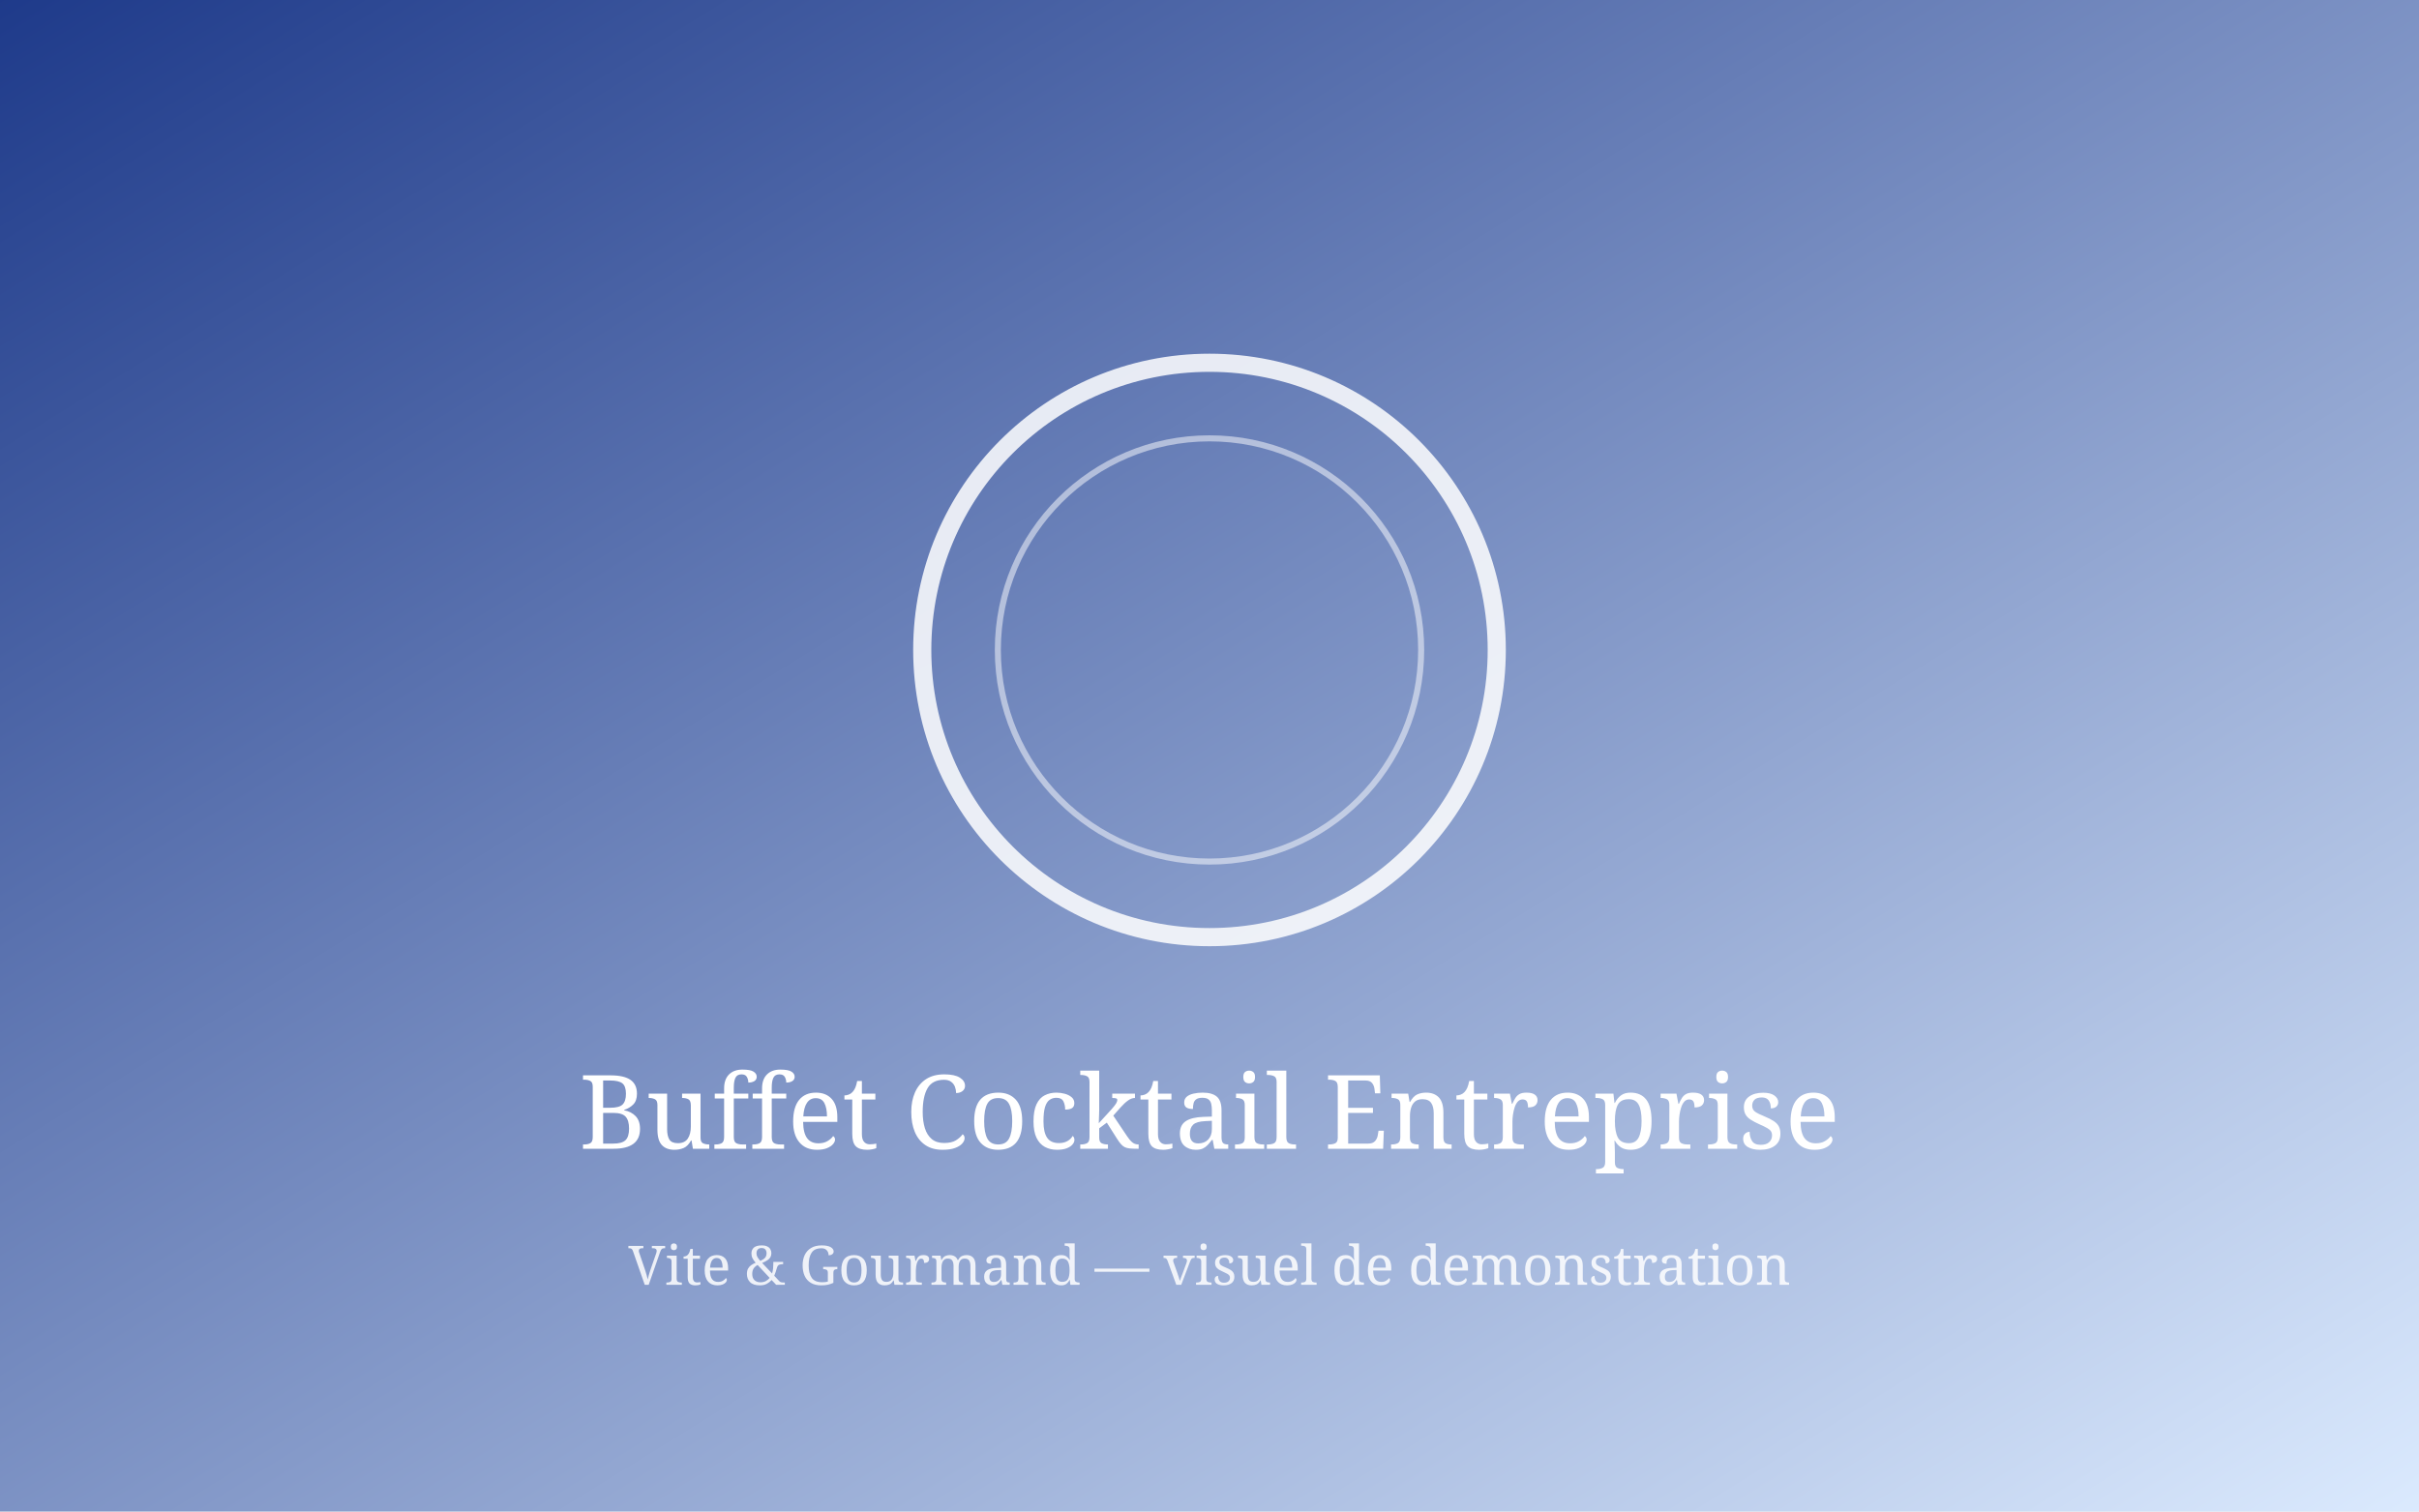
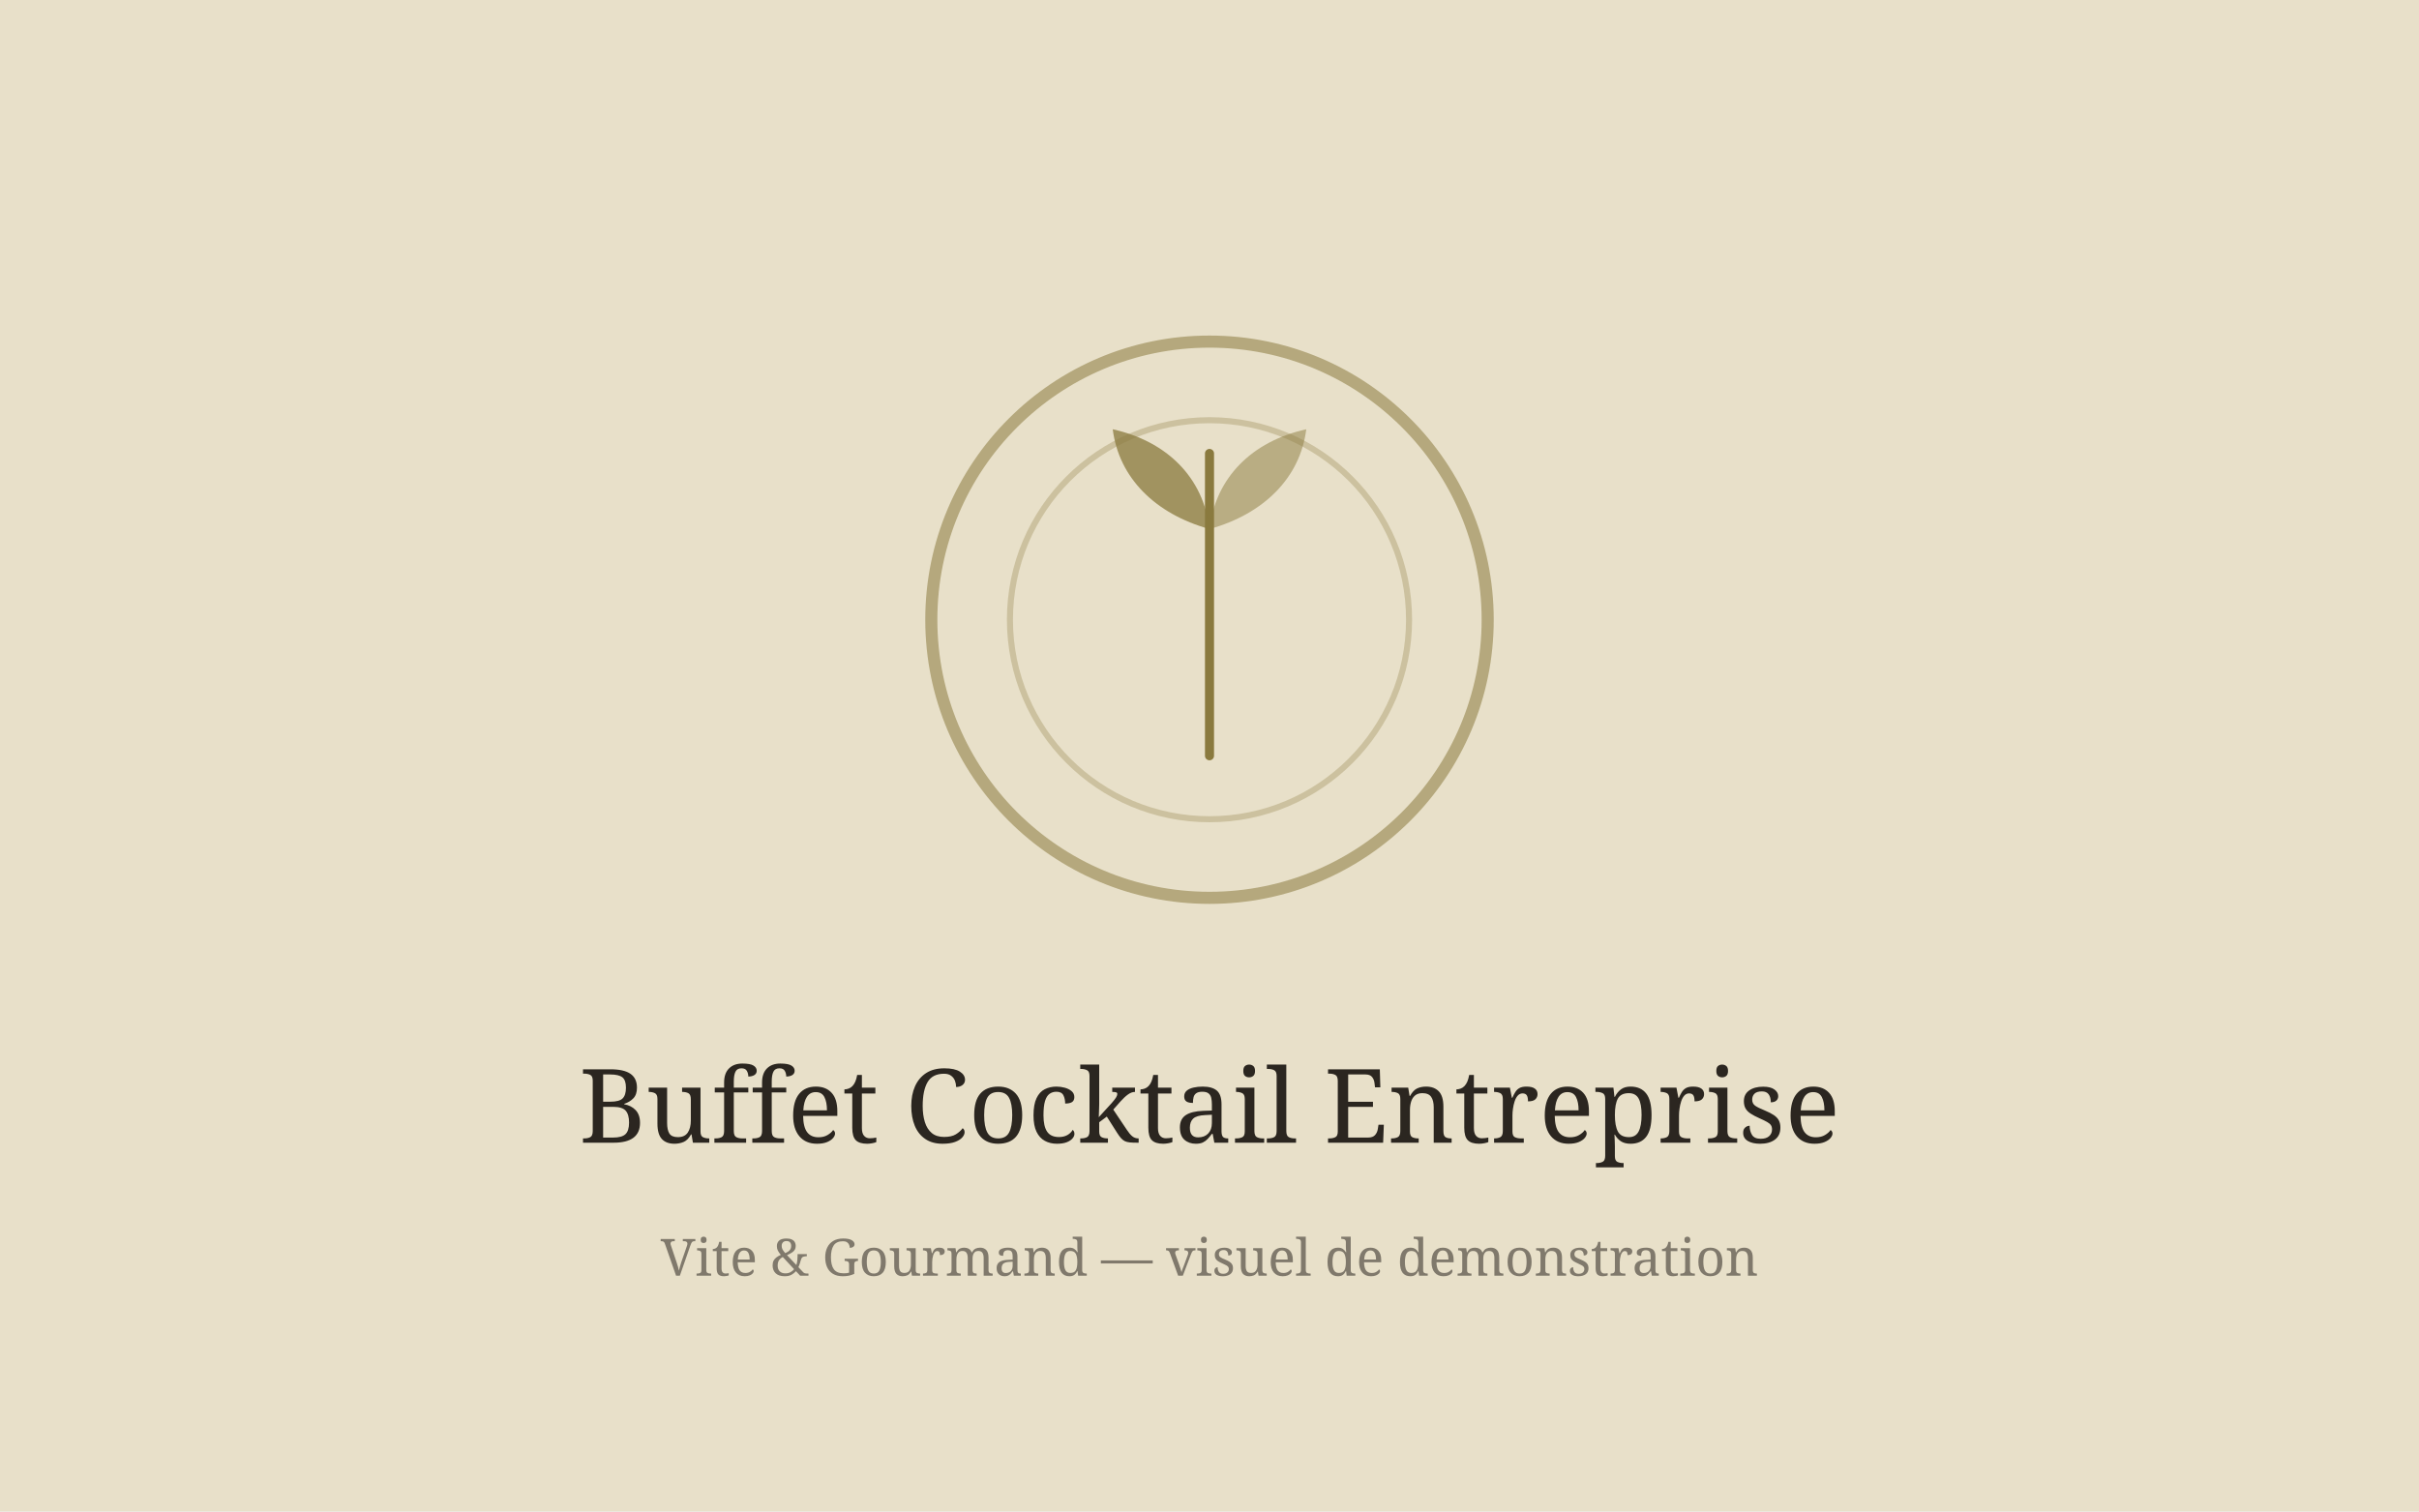
<svg xmlns="http://www.w3.org/2000/svg" width="800" height="500" viewBox="0 0 800 500" role="img">
-   <defs>
-     <linearGradient id="g" x1="0" y1="0" x2="1" y2="1">
-       <stop offset="0%" stop-color="#1e3a8a" />
-       <stop offset="100%" stop-color="#dbeafe" />
-     </linearGradient>
-   </defs>
-   <rect width="800" height="500" fill="url(#g)" />
-   <circle cx="400" cy="215" r="95" fill="none" stroke="#ffffff" stroke-opacity="0.85" stroke-width="6" />
-   <circle cx="400" cy="215" r="70" fill="none" stroke="#ffffff" stroke-opacity="0.5" stroke-width="2" />
-   <text x="400" y="380" text-anchor="middle" font-family="Georgia, serif" font-size="34" fill="#ffffff">Buffet Cocktail Entreprise</text>
-   <text x="400" y="425" text-anchor="middle" font-family="Georgia, serif" font-size="18" fill="#ffffff" fill-opacity="0.85">Vite &amp; Gourmand — visuel de demonstration</text>
+   <rect width="800" height="500" fill="#E8E0C9" />
+   <circle cx="400" cy="205" r="92" fill="none" stroke="#8A7A3E" stroke-opacity="0.55" stroke-width="4" />
+   <circle cx="400" cy="205" r="66" fill="none" stroke="#8A7A3E" stroke-opacity="0.3" stroke-width="2" />
+   <path d="M400 250 C400 205 400 170 400 150" stroke="#8A7A3E" stroke-width="3" stroke-linecap="round" fill="none" />
+   <path d="M400 175 C382 170 370 158 368 142 C386 146 398 158 400 175 Z" fill="#8A7A3E" fill-opacity="0.75" />
+   <path d="M400 175 C418 170 430 158 432 142 C414 146 402 158 400 175 Z" fill="#8A7A3E" fill-opacity="0.5" />
+   <text x="400" y="378" text-anchor="middle" font-family="Georgia, serif" font-size="34" fill="#2B2620">Buffet Cocktail Entreprise</text>
+   <text x="400" y="422" text-anchor="middle" font-family="Georgia, serif" font-size="17" fill="#2B2620" fill-opacity="0.55">Vite &amp; Gourmand — visuel de demonstration</text>
</svg>
